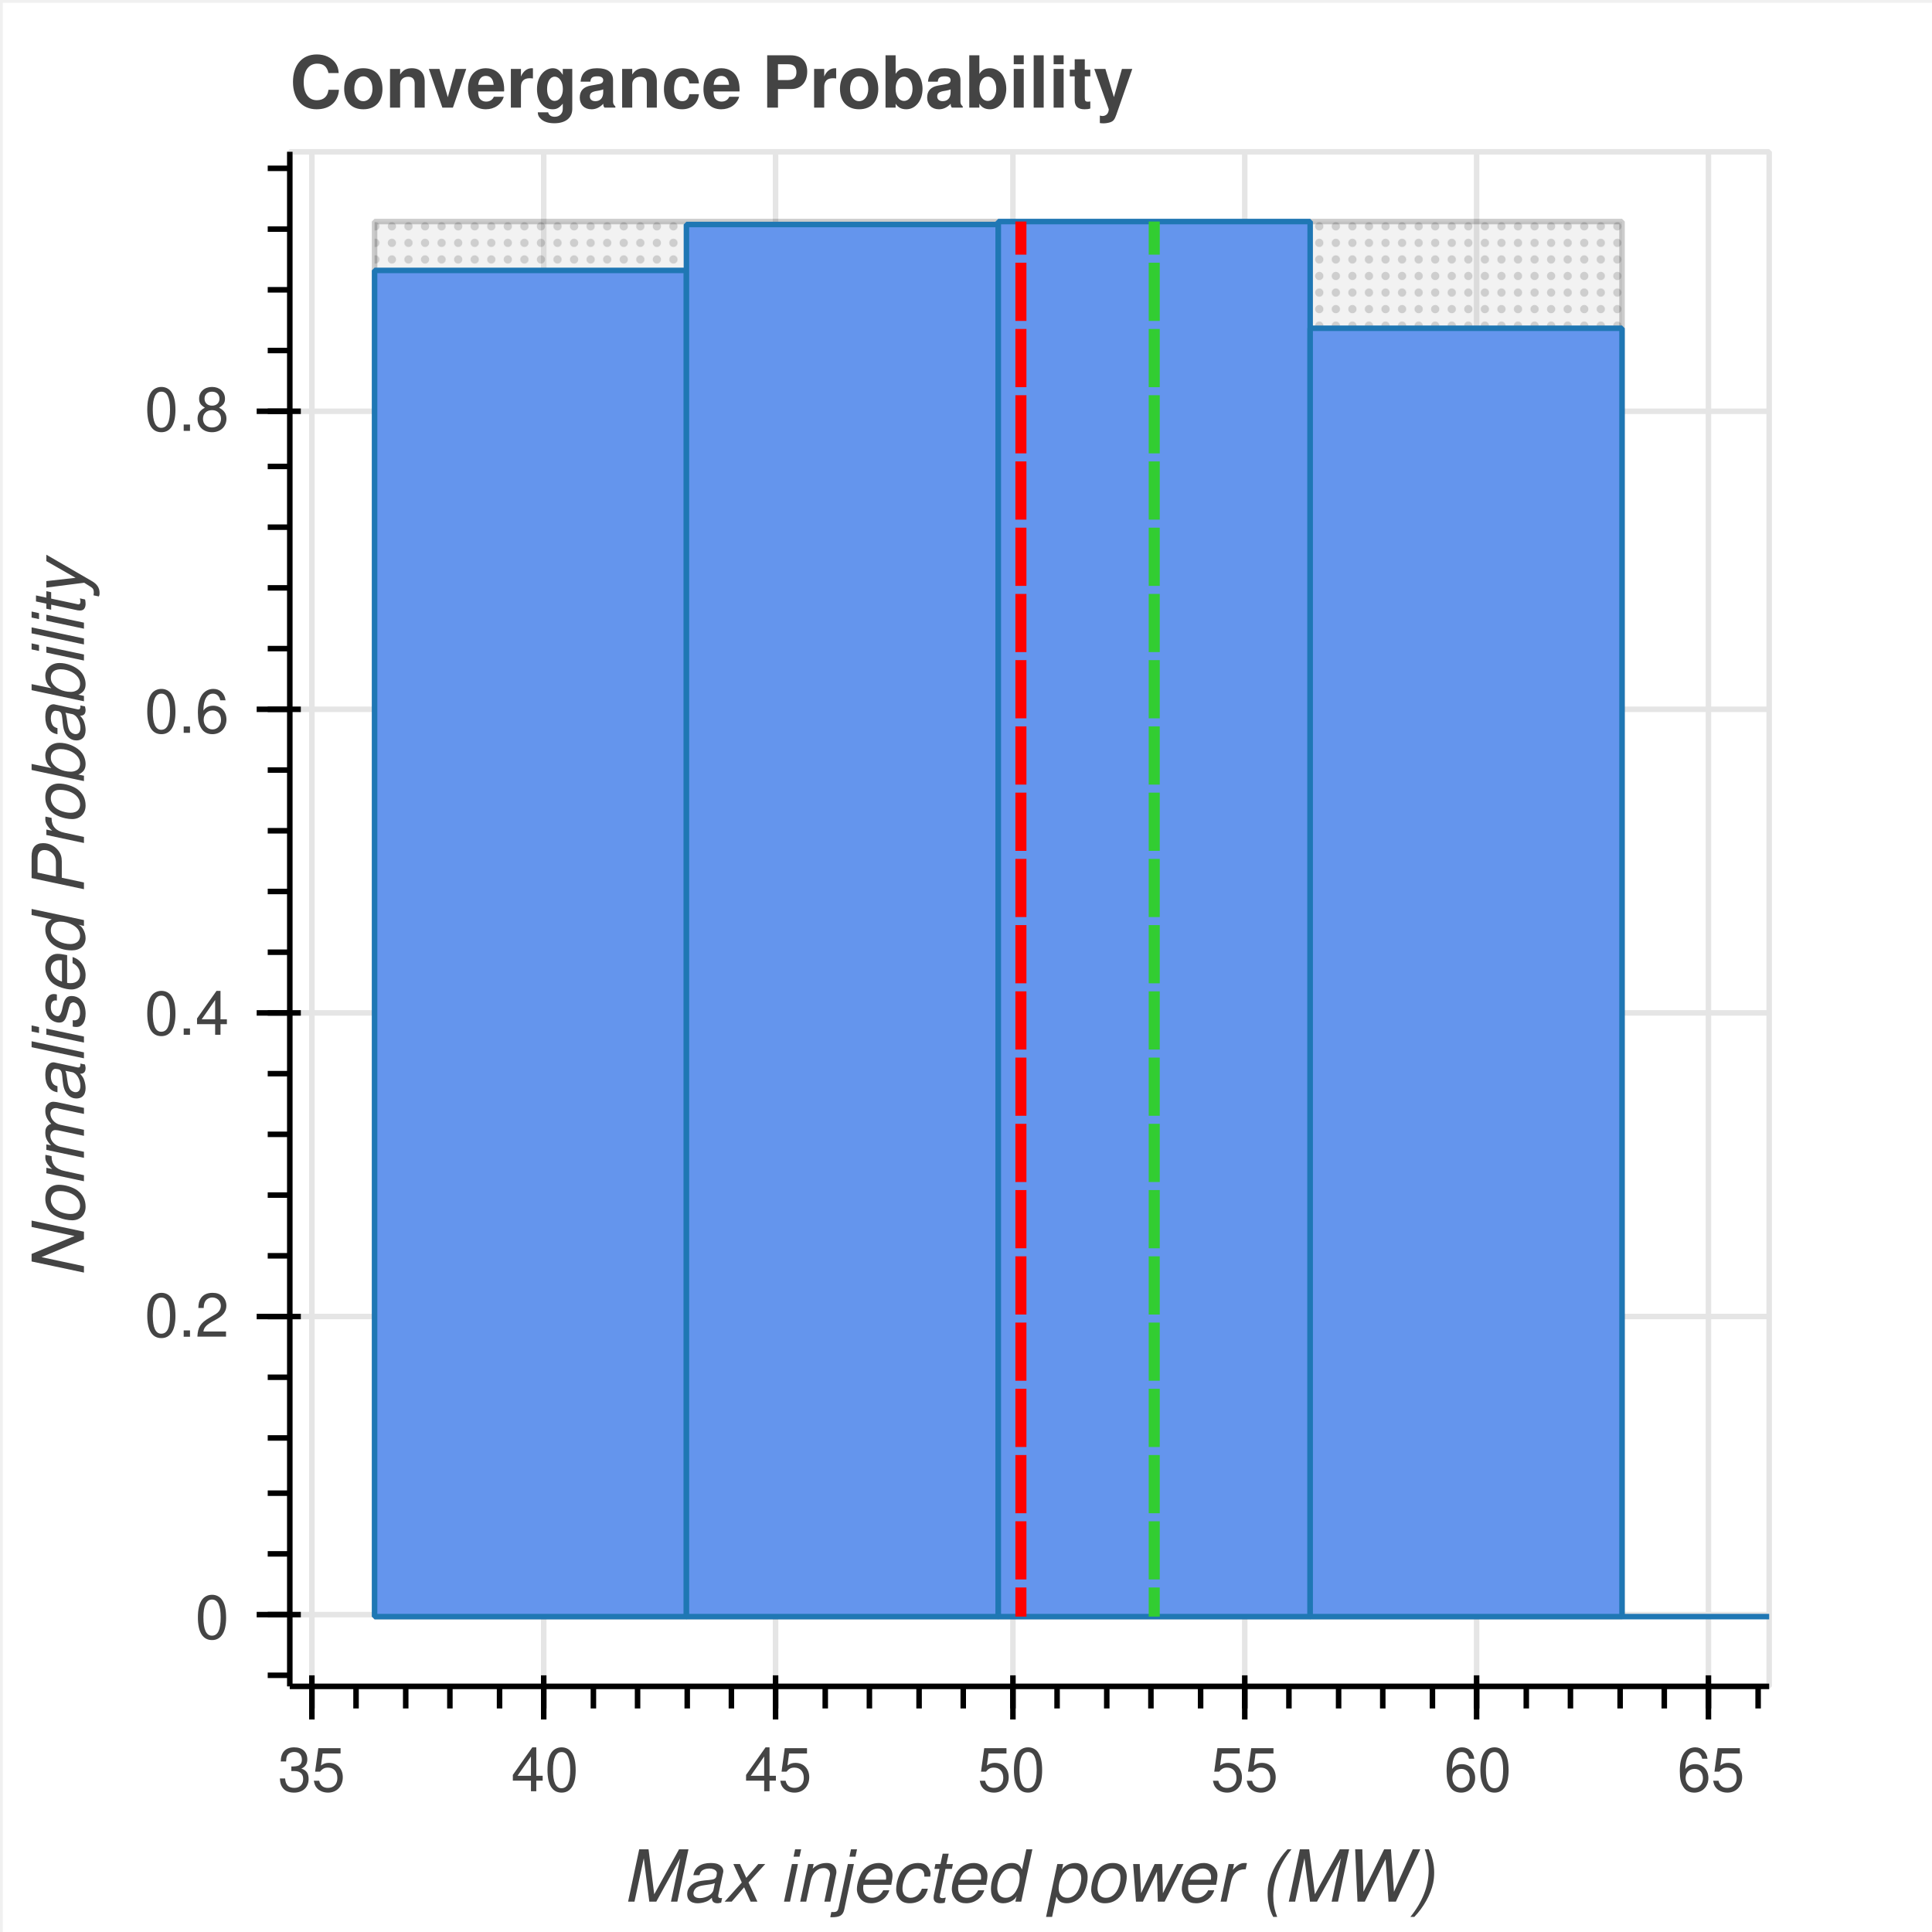
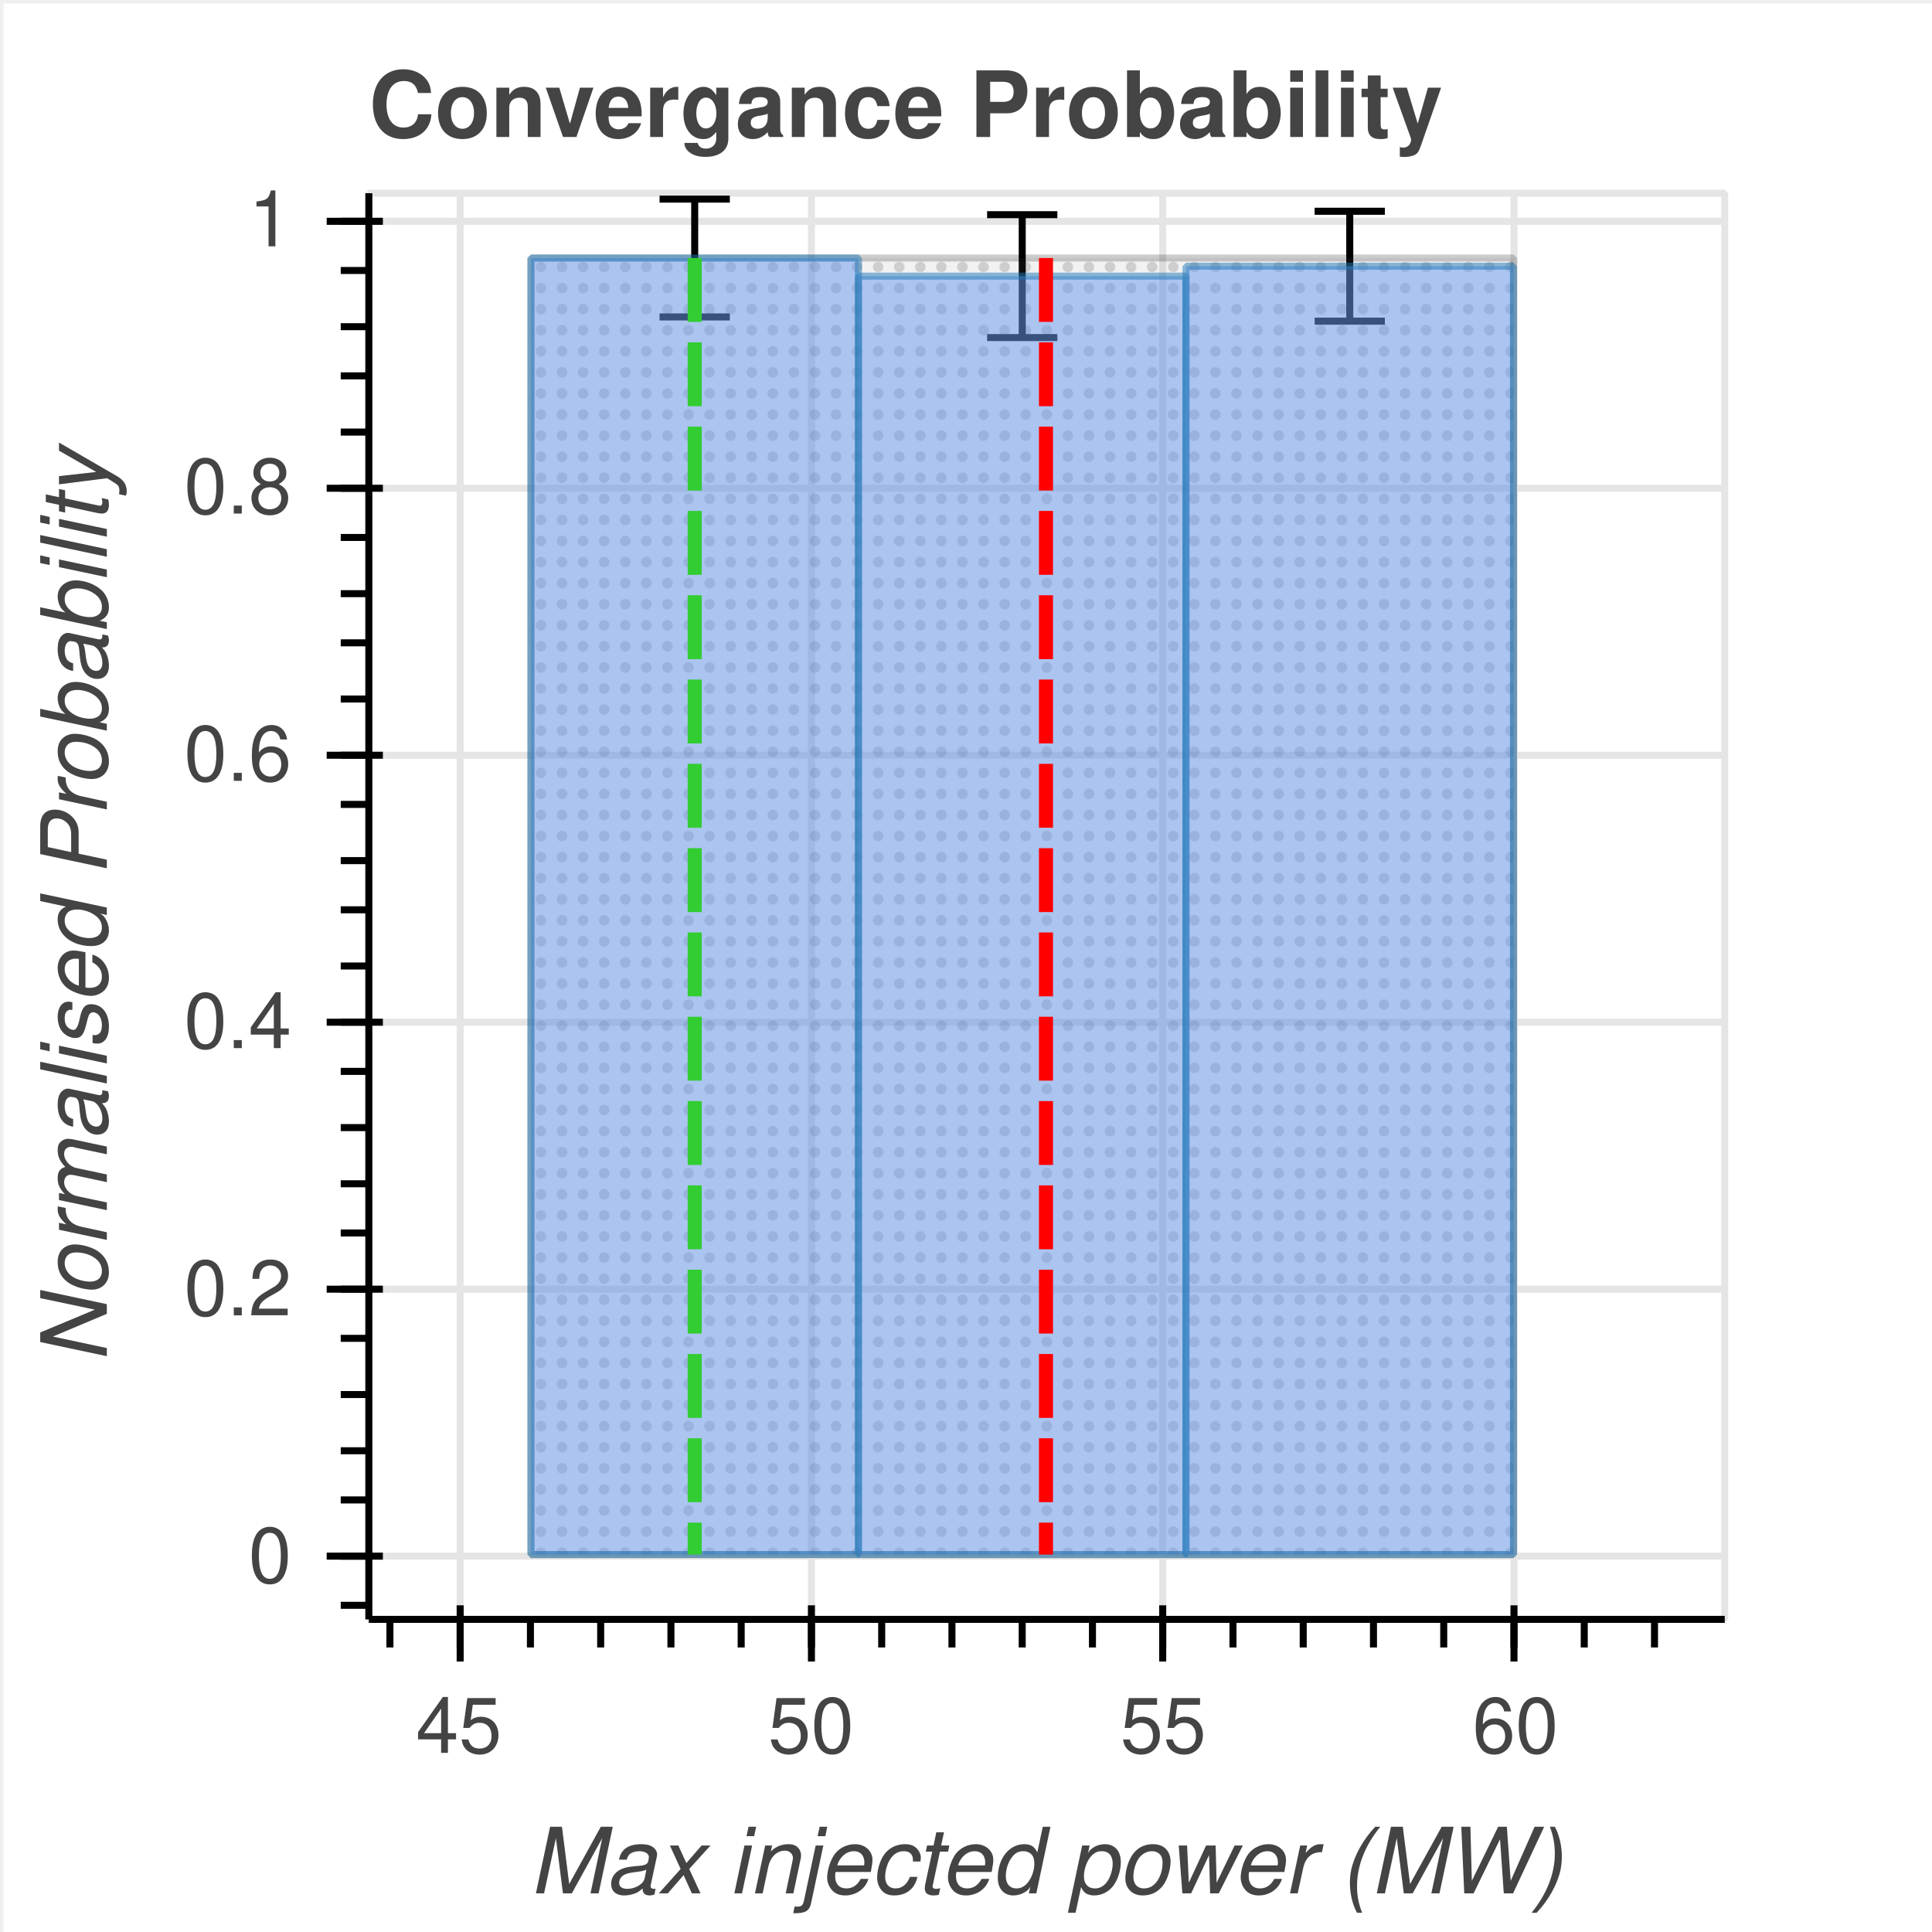
- <svg xmlns="http://www.w3.org/2000/svg" version="1.1" width="350" height="350">
+ <svg xmlns="http://www.w3.org/2000/svg" version="1.1" width="275" height="275">
  <defs>
-     <clipPath id="mtINNRQxwpam">
-       <path fill="none" stroke="none" d="M 52.5 27.5 L 320.5 27.5 L 320.5 305.5 L 52.5 305.5 L 52.5 27.5 Z" />
+     <clipPath id="SdRwIJwpcpXb">
+       <path fill="none" stroke="none" d="M 52.5 27.5 L 245.5 27.5 L 245.5 230.5 L 52.5 230.5 L 52.5 27.5 Z" />
    </clipPath>
-     <clipPath id="QaGAhuTwpMoa">
-       <path fill="none" stroke="none" d="M 52.5 27.5 L 320.5 27.5 L 320.5 305.5 L 52.5 305.5 L 52.5 27.5 Z" />
+     <clipPath id="ONUMhJcmzHCP">
+       <path fill="none" stroke="none" d="M 52.5 27.5 L 245.5 27.5 L 245.5 230.5 L 52.5 230.5 L 52.5 27.5 Z" />
    </clipPath>
-     <clipPath id="bodZwTTElWGr">
-       <path fill="none" stroke="none" d="M 52.5 27.5 L 320.5 27.5 L 320.5 305.5 L 52.5 305.5 L 52.5 27.5 Z" />
+     <clipPath id="zMFKeTFFtLVG">
+       <path fill="none" stroke="none" d="M 52.5 27.5 L 245.5 27.5 L 245.5 230.5 L 52.5 230.5 L 52.5 27.5 Z" />
    </clipPath>
-     <pattern id="cKlGkWbQAHas" width="3" height="3" patternUnits="userSpaceOnUse">
+     <clipPath id="XbDhsUKVJUUK">
+       <path fill="none" stroke="none" d="M 52.5 27.5 L 245.5 27.5 L 245.5 230.5 L 52.5 230.5 L 52.5 27.5 Z" />
+     </clipPath>
+     <pattern id="TVoOAqmLrIoy" width="3" height="3" patternUnits="userSpaceOnUse">
      <path fill="rgb(0,0,0)" stroke="none" paint-order="stroke" d="M 2.75 2 A 0.75 0.75 0 0 0 1.25 2 A 0.75 0.75 0 0 0 2.75 2" fill-opacity="0.149" />
    </pattern>
-     <clipPath id="NsKuzfdQfAZD">
-       <path fill="none" stroke="none" d="M 52.5 27.5 L 320.5 27.5 L 320.5 305.5 L 52.5 305.5 L 52.5 27.5 Z" />
+     <clipPath id="KkryGANWQbFa">
+       <path fill="none" stroke="none" d="M 52.5 27.5 L 245.5 27.5 L 245.5 230.5 L 52.5 230.5 L 52.5 27.5 Z" />
    </clipPath>
-     <clipPath id="uTdNqEKZvunP">
-       <path fill="none" stroke="none" d="M 52.5 27.5 L 320.5 27.5 L 320.5 305.5 L 52.5 305.5 L 52.5 27.5 Z" />
+     <clipPath id="ALtCaptQPEKn">
+       <path fill="none" stroke="none" d="M 52.5 27.5 L 245.5 27.5 L 245.5 230.5 L 52.5 230.5 L 52.5 27.5 Z" />
    </clipPath>
-     <clipPath id="ERFhzWtXFVbh">
-       <path fill="none" stroke="none" d="M 52.5 27.5 L 320.5 27.5 L 320.5 305.5 L 52.5 305.5 L 52.5 27.5 Z" />
+     <clipPath id="CefMEVEzVUJL">
+       <path fill="none" stroke="none" d="M 52.5 27.5 L 245.5 27.5 L 245.5 230.5 L 52.5 230.5 L 52.5 27.5 Z" />
    </clipPath>
-     <clipPath id="lKkTtbegFBVU">
-       <path fill="none" stroke="none" d="M 52.5 27.5 L 320.5 27.5 L 320.5 305.5 L 52.5 305.5 L 52.5 27.5 Z" />
+     <clipPath id="fudQREfXglsr">
+       <path fill="none" stroke="none" d="M 52.5 27.5 L 245.5 27.5 L 245.5 230.5 L 52.5 230.5 L 52.5 27.5 Z" />
    </clipPath>
  </defs>
-   <path fill="rgb(255,255,255)" stroke="none" paint-order="stroke" d="M 0.5 0.5 L 350.5 0.5 L 350.5 350.5 L 0.5 350.5 L 0.5 0.5 Z" fill-opacity="1" />
-   <rect fill="#FFFFFF" stroke="none" x="52" y="27" width="268" height="278" transform="matrix(1, 0, 0, 1, 0.5, 0.5)" />
-   <path fill="rgb(255,255,255)" stroke="none" paint-order="stroke" d="M 52.5 27.5 L 320.5 27.5 L 320.5 305.5 L 52.5 305.5 L 52.5 27.5 Z" fill-opacity="1" />
-   <path fill="none" stroke="rgb(229,229,229)" paint-order="fill" d="M 52.5 27.5 L 320.5 27.5 L 320.5 305.5 L 52.5 305.5 L 52.5 27.5 Z" stroke-opacity="1" stroke-linejoin="bevel" stroke-miterlimit="10" />
-   <path fill="none" stroke="rgb(229,229,229)" paint-order="fill" d="M 56.5 305.5 L 56.5 27.5 M 98.5 305.5 L 98.5 27.5 M 140.5 305.5 L 140.5 27.5 M 183.5 305.5 L 183.5 27.5 M 225.5 305.5 L 225.5 27.5 M 267.5 305.5 L 267.5 27.5 M 309.5 305.5 L 309.5 27.5" stroke-opacity="1" stroke-linejoin="bevel" stroke-miterlimit="10" clip-path="url(#mtINNRQxwpam)" />
-   <path fill="none" stroke="rgb(229,229,229)" paint-order="fill" d="M 52.5 292.5 L 320.5 292.5 M 52.5 238.5 L 320.5 238.5 M 52.5 183.5 L 320.5 183.5 M 52.5 128.5 L 320.5 128.5 M 52.5 74.5 L 320.5 74.5" stroke-opacity="1" stroke-linejoin="bevel" stroke-miterlimit="10" clip-path="url(#QaGAhuTwpMoa)" />
-   <path fill="rgb(128,128,128)" stroke="none" paint-order="stroke" d="M 67.858 40.136 L 293.843 40.136 L 293.843 292.864 L 67.858 292.864 L 67.858 40.136 Z" fill-opacity="0.102" clip-path="url(#bodZwTTElWGr)" />
-   <path fill="url(#cKlGkWbQAHas)" stroke="rgb(0,0,0)" paint-order="fill" d="M 67.858 40.136 L 293.843 40.136 L 293.843 292.864 L 67.858 292.864 L 67.858 40.136 Z" clip-path="url(#bodZwTTElWGr)" stroke-opacity="0.2" stroke-linejoin="bevel" stroke-miterlimit="10" />
-   <path fill="rgb(100,149,237)" stroke="rgb(31,119,180)" paint-order="fill" d="M 67.858 48.987 L 124.354 48.987 L 124.354 292.864 L 67.858 292.864 L 67.858 48.987 Z" fill-opacity="1" clip-path="url(#NsKuzfdQfAZD)" stroke-opacity="1" stroke-linejoin="bevel" stroke-miterlimit="10" />
-   <path fill="rgb(100,149,237)" stroke="rgb(31,119,180)" paint-order="fill" d="M 124.354 40.668 L 180.85 40.668 L 180.85 292.864 L 124.354 292.864 L 124.354 40.668 Z" fill-opacity="1" clip-path="url(#NsKuzfdQfAZD)" stroke-opacity="1" stroke-linejoin="bevel" stroke-miterlimit="10" />
-   <path fill="rgb(100,149,237)" stroke="rgb(31,119,180)" paint-order="fill" d="M 180.85 40.136 L 237.347 40.136 L 237.347 292.864 L 180.85 292.864 L 180.85 40.136 Z" fill-opacity="1" clip-path="url(#NsKuzfdQfAZD)" stroke-opacity="1" stroke-linejoin="bevel" stroke-miterlimit="10" />
-   <path fill="rgb(100,149,237)" stroke="rgb(31,119,180)" paint-order="fill" d="M 237.347 59.465 L 293.843 59.465 L 293.843 292.864 L 237.347 292.864 L 237.347 59.465 Z" fill-opacity="1" clip-path="url(#NsKuzfdQfAZD)" stroke-opacity="1" stroke-linejoin="bevel" stroke-miterlimit="10" />
-   <path fill="rgb(100,149,237)" stroke="rgb(31,119,180)" paint-order="fill" d="M 293.843 292.864 L 320.5 292.864 L 320.5 292.864 L 293.843 292.864 L 293.843 292.864 Z" fill-opacity="1" clip-path="url(#NsKuzfdQfAZD)" stroke-opacity="1" stroke-linejoin="bevel" stroke-miterlimit="10" />
-   <path fill="none" stroke="rgb(0,0,0)" paint-order="fill" d="M 52.5 305.5 L 320.5 305.5" stroke-opacity="1" stroke-linejoin="bevel" stroke-miterlimit="10" />
-   <path fill="none" stroke="rgb(0,0,0)" paint-order="fill" d="M 56.5 311.5 L 56.5 303.5 M 98.5 311.5 L 98.5 303.5 M 140.5 311.5 L 140.5 303.5 M 183.5 311.5 L 183.5 303.5 M 225.5 311.5 L 225.5 303.5 M 267.5 311.5 L 267.5 303.5 M 309.5 311.5 L 309.5 303.5" stroke-opacity="1" stroke-linejoin="bevel" stroke-miterlimit="10" />
-   <path fill="none" stroke="rgb(0,0,0)" paint-order="fill" d="M 56.5 309.5 L 56.5 305.5 M 64.5 309.5 L 64.5 305.5 M 73.5 309.5 L 73.5 305.5 M 81.5 309.5 L 81.5 305.5 M 90.5 309.5 L 90.5 305.5 M 98.5 309.5 L 98.5 305.5 M 107.5 309.5 L 107.5 305.5 M 115.5 309.5 L 115.5 305.5 M 124.5 309.5 L 124.5 305.5 M 132.5 309.5 L 132.5 305.5 M 140.5 309.5 L 140.5 305.5 M 149.5 309.5 L 149.5 305.5 M 157.5 309.5 L 157.5 305.5 M 166.5 309.5 L 166.5 305.5 M 174.5 309.5 L 174.5 305.5 M 183.5 309.5 L 183.5 305.5 M 191.5 309.5 L 191.5 305.5 M 200.5 309.5 L 200.5 305.5 M 208.5 309.5 L 208.5 305.5 M 217.5 309.5 L 217.5 305.5 M 225.5 309.5 L 225.5 305.5 M 233.5 309.5 L 233.5 305.5 M 242.5 309.5 L 242.5 305.5 M 250.5 309.5 L 250.5 305.5 M 259.5 309.5 L 259.5 305.5 M 267.5 309.5 L 267.5 305.5 M 276.5 309.5 L 276.5 305.5 M 284.5 309.5 L 284.5 305.5 M 293.5 309.5 L 293.5 305.5 M 301.5 309.5 L 301.5 305.5 M 309.5 309.5 L 309.5 305.5 M 318.5 309.5 L 318.5 305.5" stroke-opacity="1" stroke-linejoin="bevel" stroke-miterlimit="10" />
-   <text fill="rgb(68,68,68)" stroke="none" font-family="helvetica" font-size="11px" font-style="normal" font-weight="normal" text-decoration="normal" x="49.844" y="324" text-anchor="start" dominant-baseline="alphabetic" transform="matrix(1, 0, 0, 1, 0.5, 0.5)" fill-opacity="1">35</text>
-   <text fill="none" stroke="rgb(0,0,0)" font-family="helvetica" font-size="11px" font-style="normal" font-weight="normal" text-decoration="normal" x="49.844" y="324" text-anchor="start" dominant-baseline="alphabetic" transform="matrix(1, 0, 0, 1, 0.5, 0.5)" stroke-opacity="0" stroke-linejoin="bevel" stroke-miterlimit="10">35</text>
-   <text fill="rgb(68,68,68)" stroke="none" font-family="helvetica" font-size="11px" font-style="normal" font-weight="normal" text-decoration="normal" x="92.094" y="324" text-anchor="start" dominant-baseline="alphabetic" transform="matrix(1, 0, 0, 1, 0.5, 0.5)" fill-opacity="1">40</text>
-   <text fill="none" stroke="rgb(0,0,0)" font-family="helvetica" font-size="11px" font-style="normal" font-weight="normal" text-decoration="normal" x="92.094" y="324" text-anchor="start" dominant-baseline="alphabetic" transform="matrix(1, 0, 0, 1, 0.5, 0.5)" stroke-opacity="0" stroke-linejoin="bevel" stroke-miterlimit="10">40</text>
-   <text fill="rgb(68,68,68)" stroke="none" font-family="helvetica" font-size="11px" font-style="normal" font-weight="normal" text-decoration="normal" x="134.345" y="324" text-anchor="start" dominant-baseline="alphabetic" transform="matrix(1, 0, 0, 1, 0.5, 0.5)" fill-opacity="1">45</text>
-   <text fill="none" stroke="rgb(0,0,0)" font-family="helvetica" font-size="11px" font-style="normal" font-weight="normal" text-decoration="normal" x="134.345" y="324" text-anchor="start" dominant-baseline="alphabetic" transform="matrix(1, 0, 0, 1, 0.5, 0.5)" stroke-opacity="0" stroke-linejoin="bevel" stroke-miterlimit="10">45</text>
-   <text fill="rgb(68,68,68)" stroke="none" font-family="helvetica" font-size="11px" font-style="normal" font-weight="normal" text-decoration="normal" x="176.596" y="324" text-anchor="start" dominant-baseline="alphabetic" transform="matrix(1, 0, 0, 1, 0.5, 0.5)" fill-opacity="1">50</text>
-   <text fill="none" stroke="rgb(0,0,0)" font-family="helvetica" font-size="11px" font-style="normal" font-weight="normal" text-decoration="normal" x="176.596" y="324" text-anchor="start" dominant-baseline="alphabetic" transform="matrix(1, 0, 0, 1, 0.5, 0.5)" stroke-opacity="0" stroke-linejoin="bevel" stroke-miterlimit="10">50</text>
-   <text fill="rgb(68,68,68)" stroke="none" font-family="helvetica" font-size="11px" font-style="normal" font-weight="normal" text-decoration="normal" x="218.846" y="324" text-anchor="start" dominant-baseline="alphabetic" transform="matrix(1, 0, 0, 1, 0.5, 0.5)" fill-opacity="1">55</text>
-   <text fill="none" stroke="rgb(0,0,0)" font-family="helvetica" font-size="11px" font-style="normal" font-weight="normal" text-decoration="normal" x="218.846" y="324" text-anchor="start" dominant-baseline="alphabetic" transform="matrix(1, 0, 0, 1, 0.5, 0.5)" stroke-opacity="0" stroke-linejoin="bevel" stroke-miterlimit="10">55</text>
-   <text fill="rgb(68,68,68)" stroke="none" font-family="helvetica" font-size="11px" font-style="normal" font-weight="normal" text-decoration="normal" x="261.097" y="324" text-anchor="start" dominant-baseline="alphabetic" transform="matrix(1, 0, 0, 1, 0.5, 0.5)" fill-opacity="1">60</text>
-   <text fill="none" stroke="rgb(0,0,0)" font-family="helvetica" font-size="11px" font-style="normal" font-weight="normal" text-decoration="normal" x="261.097" y="324" text-anchor="start" dominant-baseline="alphabetic" transform="matrix(1, 0, 0, 1, 0.5, 0.5)" stroke-opacity="0" stroke-linejoin="bevel" stroke-miterlimit="10">60</text>
-   <text fill="rgb(68,68,68)" stroke="none" font-family="helvetica" font-size="11px" font-style="normal" font-weight="normal" text-decoration="normal" x="303.348" y="324" text-anchor="start" dominant-baseline="alphabetic" transform="matrix(1, 0, 0, 1, 0.5, 0.5)" fill-opacity="1">65</text>
-   <text fill="none" stroke="rgb(0,0,0)" font-family="helvetica" font-size="11px" font-style="normal" font-weight="normal" text-decoration="normal" x="303.348" y="324" text-anchor="start" dominant-baseline="alphabetic" transform="matrix(1, 0, 0, 1, 0.5, 0.5)" stroke-opacity="0" stroke-linejoin="bevel" stroke-miterlimit="10">65</text>
-   <text fill="rgb(68,68,68)" stroke="none" font-family="helvetica" font-size="13px" font-style="italic" font-weight="normal" text-decoration="normal" x="112.316" y="344" text-anchor="start" dominant-baseline="alphabetic" transform="matrix(1, 0, 0, 1, 0.5, 0.5)" fill-opacity="1">Max injected power (MW)</text>
-   <text fill="none" stroke="rgb(0,0,0)" font-family="helvetica" font-size="13px" font-style="italic" font-weight="normal" text-decoration="normal" x="112.316" y="344" text-anchor="start" dominant-baseline="alphabetic" transform="matrix(1, 0, 0, 1, 0.5, 0.5)" stroke-opacity="0" stroke-linejoin="bevel" stroke-miterlimit="10">Max injected power (MW)</text>
-   <path fill="none" stroke="rgb(0,0,0)" paint-order="fill" d="M 52.5 305.5 L 52.5 27.5" stroke-opacity="1" stroke-linejoin="bevel" stroke-miterlimit="10" />
-   <path fill="none" stroke="rgb(0,0,0)" paint-order="fill" d="M 46.5 292.5 L 54.5 292.5 M 46.5 238.5 L 54.5 238.5 M 46.5 183.5 L 54.5 183.5 M 46.5 128.5 L 54.5 128.5 M 46.5 74.5 L 54.5 74.5" stroke-opacity="1" stroke-linejoin="bevel" stroke-miterlimit="10" />
-   <path fill="none" stroke="rgb(0,0,0)" paint-order="fill" d="M 48.5 303.5 L 52.5 303.5 M 48.5 292.5 L 52.5 292.5 M 48.5 281.5 L 52.5 281.5 M 48.5 270.5 L 52.5 270.5 M 48.5 260.5 L 52.5 260.5 M 48.5 249.5 L 52.5 249.5 M 48.5 238.5 L 52.5 238.5 M 48.5 227.5 L 52.5 227.5 M 48.5 216.5 L 52.5 216.5 M 48.5 205.5 L 52.5 205.5 M 48.5 194.5 L 52.5 194.5 M 48.5 183.5 L 52.5 183.5 M 48.5 172.5 L 52.5 172.5 M 48.5 161.5 L 52.5 161.5 M 48.5 150.5 L 52.5 150.5 M 48.5 139.5 L 52.5 139.5 M 48.5 128.5 L 52.5 128.5 M 48.5 117.5 L 52.5 117.5 M 48.5 106.5 L 52.5 106.5 M 48.5 95.5 L 52.5 95.5 M 48.5 84.5 L 52.5 84.5 M 48.5 74.5 L 52.5 74.5 M 48.5 63.5 L 52.5 63.5 M 48.5 52.5 L 52.5 52.5 M 48.5 41.5 L 52.5 41.5 M 48.5 30.5 L 52.5 30.5" stroke-opacity="1" stroke-linejoin="bevel" stroke-miterlimit="10" />
-   <text fill="rgb(68,68,68)" stroke="none" font-family="helvetica" font-size="11px" font-style="normal" font-weight="normal" text-decoration="normal" x="34.882" y="296.364" text-anchor="start" dominant-baseline="alphabetic" transform="matrix(1, 0, 0, 1, 0.5, 0.5)" fill-opacity="1">0</text>
-   <text fill="none" stroke="rgb(0,0,0)" font-family="helvetica" font-size="11px" font-style="normal" font-weight="normal" text-decoration="normal" x="34.882" y="296.364" text-anchor="start" dominant-baseline="alphabetic" transform="matrix(1, 0, 0, 1, 0.5, 0.5)" stroke-opacity="0" stroke-linejoin="bevel" stroke-miterlimit="10">0</text>
-   <text fill="rgb(68,68,68)" stroke="none" font-family="helvetica" font-size="11px" font-style="normal" font-weight="normal" text-decoration="normal" x="25.708" y="241.66" text-anchor="start" dominant-baseline="alphabetic" transform="matrix(1, 0, 0, 1, 0.5, 0.5)" fill-opacity="1">0.2</text>
-   <text fill="none" stroke="rgb(0,0,0)" font-family="helvetica" font-size="11px" font-style="normal" font-weight="normal" text-decoration="normal" x="25.708" y="241.66" text-anchor="start" dominant-baseline="alphabetic" transform="matrix(1, 0, 0, 1, 0.5, 0.5)" stroke-opacity="0" stroke-linejoin="bevel" stroke-miterlimit="10">0.2</text>
-   <text fill="rgb(68,68,68)" stroke="none" font-family="helvetica" font-size="11px" font-style="normal" font-weight="normal" text-decoration="normal" x="25.708" y="186.956" text-anchor="start" dominant-baseline="alphabetic" transform="matrix(1, 0, 0, 1, 0.5, 0.5)" fill-opacity="1">0.4</text>
-   <text fill="none" stroke="rgb(0,0,0)" font-family="helvetica" font-size="11px" font-style="normal" font-weight="normal" text-decoration="normal" x="25.708" y="186.956" text-anchor="start" dominant-baseline="alphabetic" transform="matrix(1, 0, 0, 1, 0.5, 0.5)" stroke-opacity="0" stroke-linejoin="bevel" stroke-miterlimit="10">0.4</text>
-   <text fill="rgb(68,68,68)" stroke="none" font-family="helvetica" font-size="11px" font-style="normal" font-weight="normal" text-decoration="normal" x="25.708" y="132.252" text-anchor="start" dominant-baseline="alphabetic" transform="matrix(1, 0, 0, 1, 0.5, 0.5)" fill-opacity="1">0.6</text>
-   <text fill="none" stroke="rgb(0,0,0)" font-family="helvetica" font-size="11px" font-style="normal" font-weight="normal" text-decoration="normal" x="25.708" y="132.252" text-anchor="start" dominant-baseline="alphabetic" transform="matrix(1, 0, 0, 1, 0.5, 0.5)" stroke-opacity="0" stroke-linejoin="bevel" stroke-miterlimit="10">0.6</text>
-   <text fill="rgb(68,68,68)" stroke="none" font-family="helvetica" font-size="11px" font-style="normal" font-weight="normal" text-decoration="normal" x="25.708" y="77.548" text-anchor="start" dominant-baseline="alphabetic" transform="matrix(1, 0, 0, 1, 0.5, 0.5)" fill-opacity="1">0.8</text>
-   <text fill="none" stroke="rgb(0,0,0)" font-family="helvetica" font-size="11px" font-style="normal" font-weight="normal" text-decoration="normal" x="25.708" y="77.548" text-anchor="start" dominant-baseline="alphabetic" transform="matrix(1, 0, 0, 1, 0.5, 0.5)" stroke-opacity="0" stroke-linejoin="bevel" stroke-miterlimit="10">0.8</text>
-   <text fill="rgb(68,68,68)" stroke="none" font-family="helvetica" font-size="13px" font-style="italic" font-weight="normal" text-decoration="normal" x="-47.317" y="163" text-anchor="start" dominant-baseline="alphabetic" transform="matrix(6.123233995736766e-17, -1, 1, 6.123233995736766e-17, -147.7915, 184.2085)" fill-opacity="1">Normalised Probability</text>
-   <text fill="none" stroke="rgb(0,0,0)" font-family="helvetica" font-size="13px" font-style="italic" font-weight="normal" text-decoration="normal" x="-47.317" y="163" text-anchor="start" dominant-baseline="alphabetic" transform="matrix(6.123233995736766e-17, -1, 1, 6.123233995736766e-17, -147.7915, 184.2085)" stroke-opacity="0" stroke-linejoin="bevel" stroke-miterlimit="10">Normalised Probability</text>
-   <path fill="rgb(255,249,186)" stroke="rgb(255,0,0)" paint-order="fill" d="M 184.947 40.136 L 184.947 40.136 L 184.947 292.864 L 184.947 292.864 L 184.947 40.136 Z" fill-opacity="0.4" clip-path="url(#uTdNqEKZvunP)" stroke-opacity="1" stroke-linejoin="bevel" stroke-miterlimit="10" stroke-width="2" stroke-dasharray="6" />
-   <path fill="rgb(255,249,186)" stroke="rgb(50,205,50)" paint-order="fill" d="M 209.099 40.136 L 209.099 40.136 L 209.099 292.864 L 209.099 292.864 L 209.099 40.136 Z" fill-opacity="0.4" clip-path="url(#ERFhzWtXFVbh)" stroke-opacity="1" stroke-linejoin="bevel" stroke-miterlimit="10" stroke-width="2" stroke-dasharray="6" />
+   <path fill="rgb(255,255,255)" stroke="none" paint-order="stroke" d="M 0.5 0.5 L 275.5 0.5 L 275.5 275.5 L 0.5 275.5 L 0.5 0.5 Z" fill-opacity="1" />
+   <rect fill="#FFFFFF" stroke="none" x="52" y="27" width="193" height="203" transform="matrix(1, 0, 0, 1, 0.5, 0.5)" />
+   <path fill="rgb(255,255,255)" stroke="none" paint-order="stroke" d="M 52.5 27.5 L 245.5 27.5 L 245.5 230.5 L 52.5 230.5 L 52.5 27.5 Z" fill-opacity="1" />
+   <path fill="none" stroke="rgb(229,229,229)" paint-order="fill" d="M 52.5 27.5 L 245.5 27.5 L 245.5 230.5 L 52.5 230.5 L 52.5 27.5 Z" stroke-opacity="1" stroke-linejoin="bevel" stroke-miterlimit="10" />
+   <path fill="none" stroke="rgb(229,229,229)" paint-order="fill" d="M 65.5 230.5 L 65.5 27.5 M 115.5 230.5 L 115.5 27.5 M 165.5 230.5 L 165.5 27.5 M 215.5 230.5 L 215.5 27.5" stroke-opacity="1" stroke-linejoin="bevel" stroke-miterlimit="10" clip-path="url(#SdRwIJwpcpXb)" />
+   <path fill="none" stroke="rgb(229,229,229)" paint-order="fill" d="M 52.5 221.5 L 245.5 221.5 M 52.5 183.5 L 245.5 183.5 M 52.5 145.5 L 245.5 145.5 M 52.5 107.5 L 245.5 107.5 M 52.5 69.5 L 245.5 69.5 M 52.5 31.5 L 245.5 31.5" stroke-opacity="1" stroke-linejoin="bevel" stroke-miterlimit="10" clip-path="url(#ONUMhJcmzHCP)" />
+   <path fill="none" stroke="rgb(0,0,0)" paint-order="fill" d="M 98.883 28.344 L 98.883 45.111" stroke-opacity="1" stroke-linejoin="bevel" stroke-miterlimit="10" clip-path="url(#zMFKeTFFtLVG)" />
+   <path fill="none" stroke="rgb(0,0,0)" paint-order="fill" d="M 145.503 30.56 L 145.503 48.046" stroke-opacity="1" stroke-linejoin="bevel" stroke-miterlimit="10" clip-path="url(#zMFKeTFFtLVG)" />
+   <path fill="none" stroke="rgb(0,0,0)" paint-order="fill" d="M 192.124 30.071 L 192.124 45.713" stroke-opacity="1" stroke-linejoin="bevel" stroke-miterlimit="10" clip-path="url(#zMFKeTFFtLVG)" />
+   <path fill="none" stroke="rgb(0,0,0)" paint-order="fill" d="M 93.883 28.344 L 103.883 28.344" stroke-opacity="1" stroke-linejoin="bevel" stroke-miterlimit="10" clip-path="url(#zMFKeTFFtLVG)" />
+   <path fill="none" stroke="rgb(0,0,0)" paint-order="fill" d="M 140.503 30.56 L 150.503 30.56" stroke-opacity="1" stroke-linejoin="bevel" stroke-miterlimit="10" clip-path="url(#zMFKeTFFtLVG)" />
+   <path fill="none" stroke="rgb(0,0,0)" paint-order="fill" d="M 187.124 30.071 L 197.124 30.071" stroke-opacity="1" stroke-linejoin="bevel" stroke-miterlimit="10" clip-path="url(#zMFKeTFFtLVG)" />
+   <path fill="none" stroke="rgb(0,0,0)" paint-order="fill" d="M 103.883 45.111 L 93.883 45.111" stroke-opacity="1" stroke-linejoin="bevel" stroke-miterlimit="10" clip-path="url(#zMFKeTFFtLVG)" />
+   <path fill="none" stroke="rgb(0,0,0)" paint-order="fill" d="M 150.503 48.046 L 140.503 48.046" stroke-opacity="1" stroke-linejoin="bevel" stroke-miterlimit="10" clip-path="url(#zMFKeTFFtLVG)" />
+   <path fill="none" stroke="rgb(0,0,0)" paint-order="fill" d="M 197.124 45.713 L 187.124 45.713" stroke-opacity="1" stroke-linejoin="bevel" stroke-miterlimit="10" clip-path="url(#zMFKeTFFtLVG)" />
+   <path fill="rgb(128,128,128)" stroke="none" paint-order="stroke" d="M 75.573 36.727 L 215.434 36.727 L 215.434 221.273 L 75.573 221.273 L 75.573 36.727 Z" fill-opacity="0.102" clip-path="url(#XbDhsUKVJUUK)" />
+   <path fill="url(#TVoOAqmLrIoy)" stroke="rgb(0,0,0)" paint-order="fill" d="M 75.573 36.727 L 215.434 36.727 L 215.434 221.273 L 75.573 221.273 L 75.573 36.727 Z" clip-path="url(#XbDhsUKVJUUK)" stroke-opacity="0.2" stroke-linejoin="bevel" stroke-miterlimit="10" />
+   <path fill="rgb(100,149,237)" stroke="rgb(31,119,180)" paint-order="fill" d="M 75.573 36.727 L 122.193 36.727 L 122.193 221.273 L 75.573 221.273 L 75.573 36.727 Z" fill-opacity="0.502" clip-path="url(#KkryGANWQbFa)" stroke-opacity="0.502" stroke-linejoin="bevel" stroke-miterlimit="10" />
+   <path fill="rgb(100,149,237)" stroke="rgb(31,119,180)" paint-order="fill" d="M 122.193 39.303 L 168.814 39.303 L 168.814 221.273 L 122.193 221.273 L 122.193 39.303 Z" fill-opacity="0.502" clip-path="url(#KkryGANWQbFa)" stroke-opacity="0.502" stroke-linejoin="bevel" stroke-miterlimit="10" />
+   <path fill="rgb(100,149,237)" stroke="rgb(31,119,180)" paint-order="fill" d="M 168.814 37.892 L 215.434 37.892 L 215.434 221.273 L 168.814 221.273 L 168.814 37.892 Z" fill-opacity="0.502" clip-path="url(#KkryGANWQbFa)" stroke-opacity="0.502" stroke-linejoin="bevel" stroke-miterlimit="10" />
+   <path fill="none" stroke="rgb(0,0,0)" paint-order="fill" d="M 52.5 230.5 L 245.5 230.5" stroke-opacity="1" stroke-linejoin="bevel" stroke-miterlimit="10" />
+   <path fill="none" stroke="rgb(0,0,0)" paint-order="fill" d="M 65.5 236.5 L 65.5 228.5 M 115.5 236.5 L 115.5 228.5 M 165.5 236.5 L 165.5 228.5 M 215.5 236.5 L 215.5 228.5" stroke-opacity="1" stroke-linejoin="bevel" stroke-miterlimit="10" />
+   <path fill="none" stroke="rgb(0,0,0)" paint-order="fill" d="M 55.5 234.5 L 55.5 230.5 M 65.5 234.5 L 65.5 230.5 M 75.5 234.5 L 75.5 230.5 M 85.5 234.5 L 85.5 230.5 M 95.5 234.5 L 95.5 230.5 M 105.5 234.5 L 105.5 230.5 M 115.5 234.5 L 115.5 230.5 M 125.5 234.5 L 125.5 230.5 M 135.5 234.5 L 135.5 230.5 M 145.5 234.5 L 145.5 230.5 M 155.5 234.5 L 155.5 230.5 M 165.5 234.5 L 165.5 230.5 M 175.5 234.5 L 175.5 230.5 M 185.5 234.5 L 185.5 230.5 M 195.5 234.5 L 195.5 230.5 M 205.5 234.5 L 205.5 230.5 M 215.5 234.5 L 215.5 230.5 M 225.5 234.5 L 225.5 230.5 M 235.5 234.5 L 235.5 230.5" stroke-opacity="1" stroke-linejoin="bevel" stroke-miterlimit="10" />
+   <text fill="rgb(68,68,68)" stroke="none" font-family="helvetica" font-size="11px" font-style="normal" font-weight="normal" text-decoration="normal" x="58.694" y="249" text-anchor="start" dominant-baseline="alphabetic" transform="matrix(1, 0, 0, 1, 0.5, 0.5)" fill-opacity="1">45</text>
+   <text fill="none" stroke="rgb(0,0,0)" font-family="helvetica" font-size="11px" font-style="normal" font-weight="normal" text-decoration="normal" x="58.694" y="249" text-anchor="start" dominant-baseline="alphabetic" transform="matrix(1, 0, 0, 1, 0.5, 0.5)" stroke-opacity="0" stroke-linejoin="bevel" stroke-miterlimit="10">45</text>
+   <text fill="rgb(68,68,68)" stroke="none" font-family="helvetica" font-size="11px" font-style="normal" font-weight="normal" text-decoration="normal" x="108.827" y="249" text-anchor="start" dominant-baseline="alphabetic" transform="matrix(1, 0, 0, 1, 0.5, 0.5)" fill-opacity="1">50</text>
+   <text fill="none" stroke="rgb(0,0,0)" font-family="helvetica" font-size="11px" font-style="normal" font-weight="normal" text-decoration="normal" x="108.827" y="249" text-anchor="start" dominant-baseline="alphabetic" transform="matrix(1, 0, 0, 1, 0.5, 0.5)" stroke-opacity="0" stroke-linejoin="bevel" stroke-miterlimit="10">50</text>
+   <text fill="rgb(68,68,68)" stroke="none" font-family="helvetica" font-size="11px" font-style="normal" font-weight="normal" text-decoration="normal" x="158.96" y="249" text-anchor="start" dominant-baseline="alphabetic" transform="matrix(1, 0, 0, 1, 0.5, 0.5)" fill-opacity="1">55</text>
+   <text fill="none" stroke="rgb(0,0,0)" font-family="helvetica" font-size="11px" font-style="normal" font-weight="normal" text-decoration="normal" x="158.96" y="249" text-anchor="start" dominant-baseline="alphabetic" transform="matrix(1, 0, 0, 1, 0.5, 0.5)" stroke-opacity="0" stroke-linejoin="bevel" stroke-miterlimit="10">55</text>
+   <text fill="rgb(68,68,68)" stroke="none" font-family="helvetica" font-size="11px" font-style="normal" font-weight="normal" text-decoration="normal" x="209.093" y="249" text-anchor="start" dominant-baseline="alphabetic" transform="matrix(1, 0, 0, 1, 0.5, 0.5)" fill-opacity="1">60</text>
+   <text fill="none" stroke="rgb(0,0,0)" font-family="helvetica" font-size="11px" font-style="normal" font-weight="normal" text-decoration="normal" x="209.093" y="249" text-anchor="start" dominant-baseline="alphabetic" transform="matrix(1, 0, 0, 1, 0.5, 0.5)" stroke-opacity="0" stroke-linejoin="bevel" stroke-miterlimit="10">60</text>
+   <text fill="rgb(68,68,68)" stroke="none" font-family="helvetica" font-size="13px" font-style="italic" font-weight="normal" text-decoration="normal" x="74.816" y="269" text-anchor="start" dominant-baseline="alphabetic" transform="matrix(1, 0, 0, 1, 0.5, 0.5)" fill-opacity="1">Max injected power (MW)</text>
+   <text fill="none" stroke="rgb(0,0,0)" font-family="helvetica" font-size="13px" font-style="italic" font-weight="normal" text-decoration="normal" x="74.816" y="269" text-anchor="start" dominant-baseline="alphabetic" transform="matrix(1, 0, 0, 1, 0.5, 0.5)" stroke-opacity="0" stroke-linejoin="bevel" stroke-miterlimit="10">Max injected power (MW)</text>
+   <path fill="none" stroke="rgb(0,0,0)" paint-order="fill" d="M 52.5 230.5 L 52.5 27.5" stroke-opacity="1" stroke-linejoin="bevel" stroke-miterlimit="10" />
+   <path fill="none" stroke="rgb(0,0,0)" paint-order="fill" d="M 46.5 221.5 L 54.5 221.5 M 46.5 183.5 L 54.5 183.5 M 46.5 145.5 L 54.5 145.5 M 46.5 107.5 L 54.5 107.5 M 46.5 69.5 L 54.5 69.5 M 46.5 31.5 L 54.5 31.5" stroke-opacity="1" stroke-linejoin="bevel" stroke-miterlimit="10" />
+   <path fill="none" stroke="rgb(0,0,0)" paint-order="fill" d="M 48.5 228.5 L 52.5 228.5 M 48.5 221.5 L 52.5 221.5 M 48.5 213.5 L 52.5 213.5 M 48.5 206.5 L 52.5 206.5 M 48.5 198.5 L 52.5 198.5 M 48.5 190.5 L 52.5 190.5 M 48.5 183.5 L 52.5 183.5 M 48.5 175.5 L 52.5 175.5 M 48.5 168.5 L 52.5 168.5 M 48.5 160.5 L 52.5 160.5 M 48.5 152.5 L 52.5 152.5 M 48.5 145.5 L 52.5 145.5 M 48.5 137.5 L 52.5 137.5 M 48.5 129.5 L 52.5 129.5 M 48.5 122.5 L 52.5 122.5 M 48.5 114.5 L 52.5 114.5 M 48.5 107.5 L 52.5 107.5 M 48.5 99.5 L 52.5 99.5 M 48.5 91.5 L 52.5 91.5 M 48.5 84.5 L 52.5 84.5 M 48.5 76.5 L 52.5 76.5 M 48.5 69.5 L 52.5 69.5 M 48.5 61.5 L 52.5 61.5 M 48.5 53.5 L 52.5 53.5 M 48.5 46.5 L 52.5 46.5 M 48.5 38.5 L 52.5 38.5 M 48.5 31.5 L 52.5 31.5" stroke-opacity="1" stroke-linejoin="bevel" stroke-miterlimit="10" />
+   <text fill="rgb(68,68,68)" stroke="none" font-family="helvetica" font-size="11px" font-style="normal" font-weight="normal" text-decoration="normal" x="34.882" y="224.773" text-anchor="start" dominant-baseline="alphabetic" transform="matrix(1, 0, 0, 1, 0.5, 0.5)" fill-opacity="1">0</text>
+   <text fill="none" stroke="rgb(0,0,0)" font-family="helvetica" font-size="11px" font-style="normal" font-weight="normal" text-decoration="normal" x="34.882" y="224.773" text-anchor="start" dominant-baseline="alphabetic" transform="matrix(1, 0, 0, 1, 0.5, 0.5)" stroke-opacity="0" stroke-linejoin="bevel" stroke-miterlimit="10">0</text>
+   <text fill="rgb(68,68,68)" stroke="none" font-family="helvetica" font-size="11px" font-style="normal" font-weight="normal" text-decoration="normal" x="25.708" y="186.729" text-anchor="start" dominant-baseline="alphabetic" transform="matrix(1, 0, 0, 1, 0.5, 0.5)" fill-opacity="1">0.2</text>
+   <text fill="none" stroke="rgb(0,0,0)" font-family="helvetica" font-size="11px" font-style="normal" font-weight="normal" text-decoration="normal" x="25.708" y="186.729" text-anchor="start" dominant-baseline="alphabetic" transform="matrix(1, 0, 0, 1, 0.5, 0.5)" stroke-opacity="0" stroke-linejoin="bevel" stroke-miterlimit="10">0.2</text>
+   <text fill="rgb(68,68,68)" stroke="none" font-family="helvetica" font-size="11px" font-style="normal" font-weight="normal" text-decoration="normal" x="25.708" y="148.686" text-anchor="start" dominant-baseline="alphabetic" transform="matrix(1, 0, 0, 1, 0.5, 0.5)" fill-opacity="1">0.4</text>
+   <text fill="none" stroke="rgb(0,0,0)" font-family="helvetica" font-size="11px" font-style="normal" font-weight="normal" text-decoration="normal" x="25.708" y="148.686" text-anchor="start" dominant-baseline="alphabetic" transform="matrix(1, 0, 0, 1, 0.5, 0.5)" stroke-opacity="0" stroke-linejoin="bevel" stroke-miterlimit="10">0.4</text>
+   <text fill="rgb(68,68,68)" stroke="none" font-family="helvetica" font-size="11px" font-style="normal" font-weight="normal" text-decoration="normal" x="25.708" y="110.643" text-anchor="start" dominant-baseline="alphabetic" transform="matrix(1, 0, 0, 1, 0.5, 0.5)" fill-opacity="1">0.6</text>
+   <text fill="none" stroke="rgb(0,0,0)" font-family="helvetica" font-size="11px" font-style="normal" font-weight="normal" text-decoration="normal" x="25.708" y="110.643" text-anchor="start" dominant-baseline="alphabetic" transform="matrix(1, 0, 0, 1, 0.5, 0.5)" stroke-opacity="0" stroke-linejoin="bevel" stroke-miterlimit="10">0.6</text>
+   <text fill="rgb(68,68,68)" stroke="none" font-family="helvetica" font-size="11px" font-style="normal" font-weight="normal" text-decoration="normal" x="25.708" y="72.599" text-anchor="start" dominant-baseline="alphabetic" transform="matrix(1, 0, 0, 1, 0.5, 0.5)" fill-opacity="1">0.8</text>
+   <text fill="none" stroke="rgb(0,0,0)" font-family="helvetica" font-size="11px" font-style="normal" font-weight="normal" text-decoration="normal" x="25.708" y="72.599" text-anchor="start" dominant-baseline="alphabetic" transform="matrix(1, 0, 0, 1, 0.5, 0.5)" stroke-opacity="0" stroke-linejoin="bevel" stroke-miterlimit="10">0.8</text>
+   <text fill="rgb(68,68,68)" stroke="none" font-family="helvetica" font-size="11px" font-style="normal" font-weight="normal" text-decoration="normal" x="34.882" y="34.556" text-anchor="start" dominant-baseline="alphabetic" transform="matrix(1, 0, 0, 1, 0.5, 0.5)" fill-opacity="1">1</text>
+   <text fill="none" stroke="rgb(0,0,0)" font-family="helvetica" font-size="11px" font-style="normal" font-weight="normal" text-decoration="normal" x="34.882" y="34.556" text-anchor="start" dominant-baseline="alphabetic" transform="matrix(1, 0, 0, 1, 0.5, 0.5)" stroke-opacity="0" stroke-linejoin="bevel" stroke-miterlimit="10">1</text>
+   <text fill="rgb(68,68,68)" stroke="none" font-family="helvetica" font-size="13px" font-style="italic" font-weight="normal" text-decoration="normal" x="-47.317" y="125.5" text-anchor="start" dominant-baseline="alphabetic" transform="matrix(6.123233995736766e-17, -1, 1, 6.123233995736766e-17, -110.2915, 146.7085)" fill-opacity="1">Normalised Probability</text>
+   <text fill="none" stroke="rgb(0,0,0)" font-family="helvetica" font-size="13px" font-style="italic" font-weight="normal" text-decoration="normal" x="-47.317" y="125.5" text-anchor="start" dominant-baseline="alphabetic" transform="matrix(6.123233995736766e-17, -1, 1, 6.123233995736766e-17, -110.2915, 146.7085)" stroke-opacity="0" stroke-linejoin="bevel" stroke-miterlimit="10">Normalised Probability</text>
+   <path fill="rgb(255,249,186)" stroke="rgb(255,0,0)" paint-order="fill" d="M 148.884 36.727 L 148.884 36.727 L 148.884 221.273 L 148.884 221.273 L 148.884 36.727 Z" fill-opacity="0.4" clip-path="url(#ALtCaptQPEKn)" stroke-opacity="1" stroke-linejoin="bevel" stroke-miterlimit="10" stroke-width="2" stroke-dasharray="6" />
+   <path fill="rgb(255,249,186)" stroke="rgb(50,205,50)" paint-order="fill" d="M 98.883 36.727 L 98.883 36.727 L 98.883 221.273 L 98.883 221.273 L 98.883 36.727 Z" fill-opacity="0.4" clip-path="url(#CefMEVEzVUJL)" stroke-opacity="1" stroke-linejoin="bevel" stroke-miterlimit="10" stroke-width="2" stroke-dasharray="6" />
  <text fill="rgb(68,68,68)" stroke="none" font-family="helvetica" font-size="13px" font-style="normal" font-weight="bold" text-decoration="normal" x="52" y="19" text-anchor="start" dominant-baseline="alphabetic" transform="matrix(1, 0, 0, 1, 0.5, 0.5)" fill-opacity="1">Convergance Probability</text>
  <text fill="none" stroke="rgb(0,0,0)" font-family="helvetica" font-size="13px" font-style="normal" font-weight="bold" text-decoration="normal" x="52" y="19" text-anchor="start" dominant-baseline="alphabetic" transform="matrix(1, 0, 0, 1, 0.5, 0.5)" stroke-opacity="0" stroke-miterlimit="10" stroke-dasharray="">Convergance Probability</text>
</svg>
